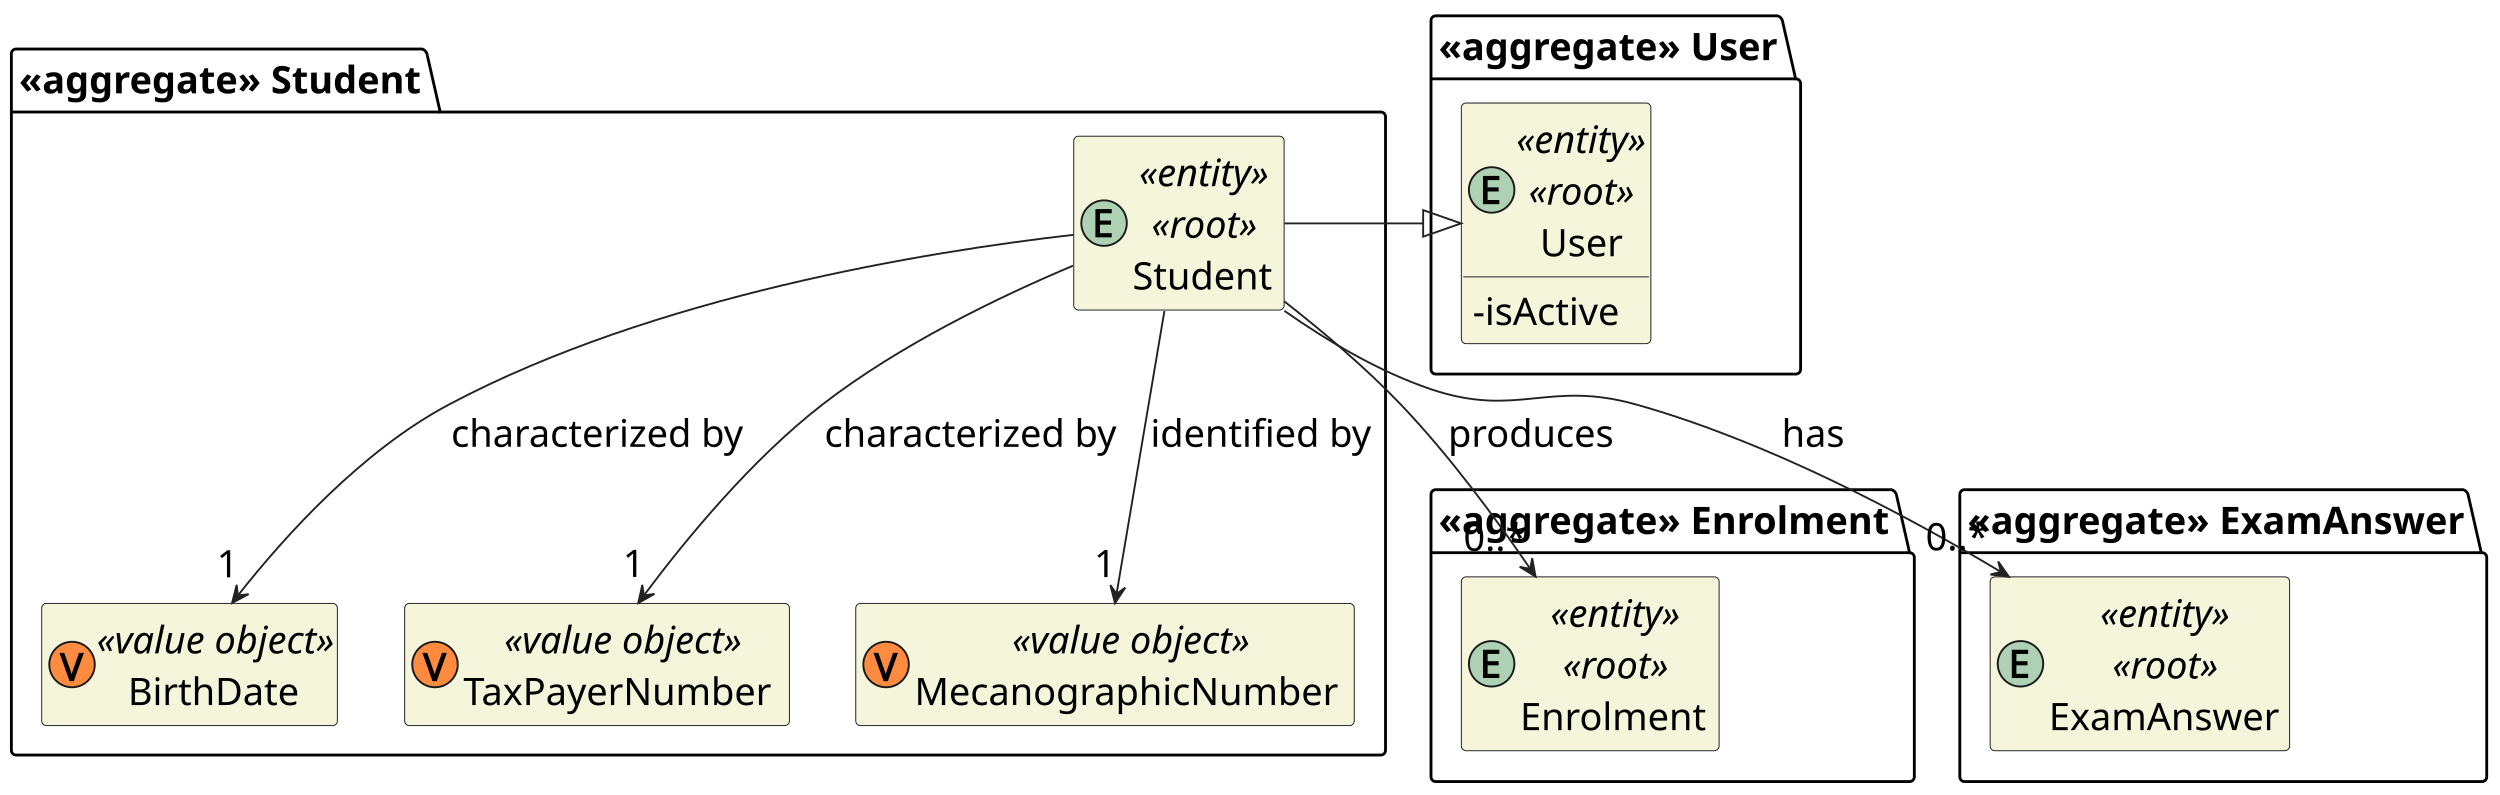
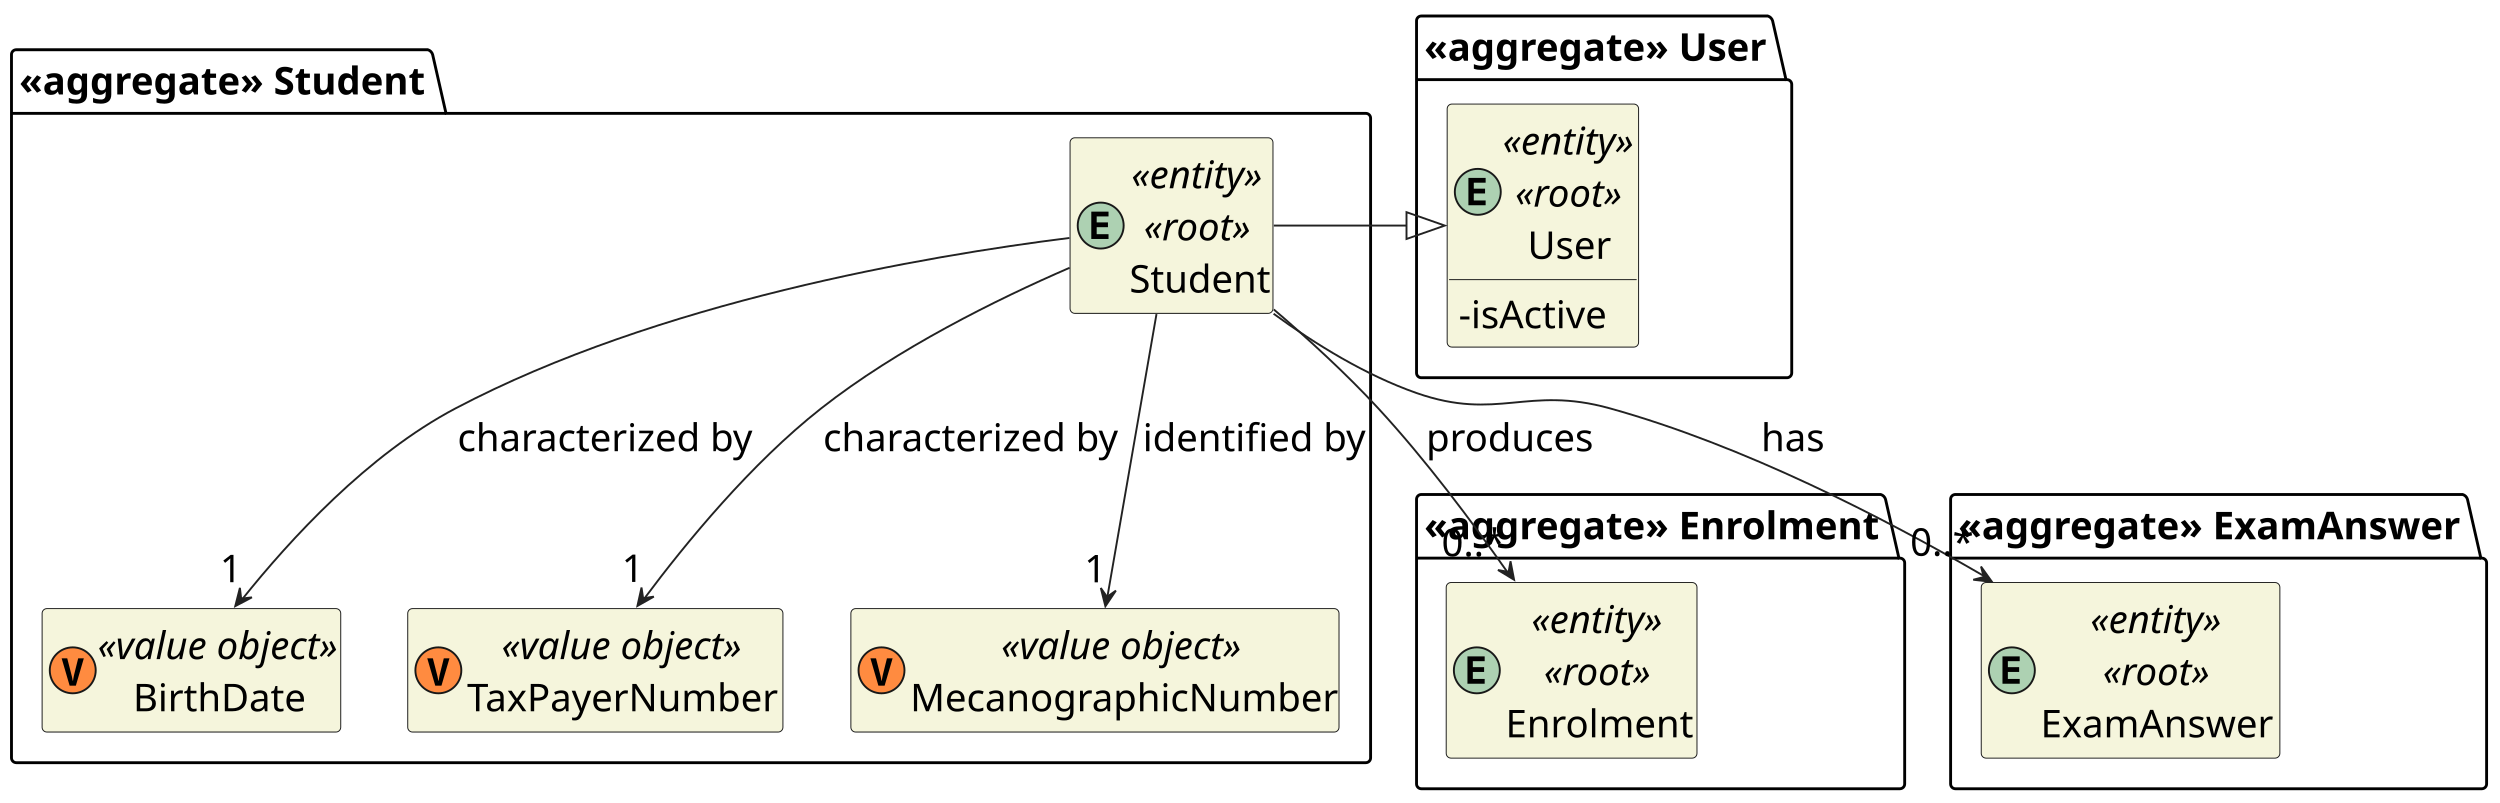
- <svg xmlns="http://www.w3.org/2000/svg" contentStyleType="text/css" height="419px" preserveAspectRatio="none" style="width:1319px;height:419px;background:#FFFFFF;" version="1.1" viewBox="0 0 1319 419" width="1319px" zoomAndPan="magnify">
+ <svg xmlns="http://www.w3.org/2000/svg" contentStyleType="text/css" height="419px" preserveAspectRatio="none" style="width:1306px;height:419px;background:#FFFFFF;" version="1.1" viewBox="0 0 1306 419" width="1306px" zoomAndPan="magnify">
  <defs />
  <g>
    <g id="cluster_&lt;&lt;aggregate&gt;&gt; User">
-       <path d="M757.5,8.36 L937.875,8.36 A3.75,3.75 0 0 1 940.375,10.86 L947.375,41.6 L947.5,41.6 A2.5,2.5 0 0 1 950,44.1 L950,194.86 A2.5,2.5 0 0 1 947.5,197.36 L757.5,197.36 A2.5,2.5 0 0 1 755,194.86 L755,10.86 A2.5,2.5 0 0 1 757.5,8.36 " fill="none" style="stroke:#000000;stroke-width:1.5;" />
-       <line style="stroke:#000000;stroke-width:1.5;" x1="755" x2="947.375" y1="41.6" y2="41.6" />
-       <text fill="#000000" font-family="sans-serif" font-size="20" font-weight="bold" lengthAdjust="spacing" textLength="179.375" x="759" y="31.74">«aggregate» User</text>
+       <path d="M742.5,8.36 L923.5,8.36 A3.75,3.75 0 0 1 926,10.86 L933,41.6 L933.5,41.6 A2.5,2.5 0 0 1 936,44.1 L936,194.82 A2.5,2.5 0 0 1 933.5,197.32 L742.5,197.32 A2.5,2.5 0 0 1 740,194.82 L740,10.86 A2.5,2.5 0 0 1 742.5,8.36 " fill="none" style="stroke:#000000;stroke-width:1.5;" />
+       <line style="stroke:#000000;stroke-width:1.5;" x1="740" x2="933" y1="41.6" y2="41.6" />
+       <text fill="#000000" font-family="sans-serif" font-size="20" font-weight="bold" lengthAdjust="spacing" textLength="180" x="744" y="31.74">«aggregate» User</text>
    </g>
    <g id="cluster_&lt;&lt;aggregate&gt;&gt; Enrolment">
-       <path d="M757.5,258.36 L998,258.36 A3.75,3.75 0 0 1 1000.5,260.86 L1007.5,291.6 L1007.5,291.6 A2.5,2.5 0 0 1 1010,294.1 L1010,409.86 A2.5,2.5 0 0 1 1007.5,412.36 L757.5,412.36 A2.5,2.5 0 0 1 755,409.86 L755,260.86 A2.5,2.5 0 0 1 757.5,258.36 " fill="none" style="stroke:#000000;stroke-width:1.5;" />
-       <line style="stroke:#000000;stroke-width:1.5;" x1="755" x2="1007.5" y1="291.6" y2="291.6" />
-       <text fill="#000000" font-family="sans-serif" font-size="20" font-weight="bold" lengthAdjust="spacing" textLength="239.5" x="759" y="281.74">«aggregate» Enrolment</text>
+       <path d="M742.5,258.32 L982.5,258.32 A3.75,3.75 0 0 1 985,260.82 L992,291.56 L992.5,291.56 A2.5,2.5 0 0 1 995,294.06 L995,409.54 A2.5,2.5 0 0 1 992.5,412.04 L742.5,412.04 A2.5,2.5 0 0 1 740,409.54 L740,260.82 A2.5,2.5 0 0 1 742.5,258.32 " fill="none" style="stroke:#000000;stroke-width:1.5;" />
+       <line style="stroke:#000000;stroke-width:1.5;" x1="740" x2="992" y1="291.56" y2="291.56" />
+       <text fill="#000000" font-family="sans-serif" font-size="20" font-weight="bold" lengthAdjust="spacing" textLength="239" x="744" y="281.7">«aggregate» Enrolment</text>
    </g>
    <g id="cluster_&lt;&lt;aggregate&gt;&gt; ExamAnswer">
-       <path d="M1036.5,258.36 L1299.625,258.36 A3.75,3.75 0 0 1 1302.125,260.86 L1309.125,291.6 L1309.5,291.6 A2.5,2.5 0 0 1 1312,294.1 L1312,409.86 A2.5,2.5 0 0 1 1309.5,412.36 L1036.5,412.36 A2.5,2.5 0 0 1 1034,409.86 L1034,260.86 A2.5,2.5 0 0 1 1036.5,258.36 " fill="none" style="stroke:#000000;stroke-width:1.5;" />
-       <line style="stroke:#000000;stroke-width:1.5;" x1="1034" x2="1309.125" y1="291.6" y2="291.6" />
-       <text fill="#000000" font-family="sans-serif" font-size="20" font-weight="bold" lengthAdjust="spacing" textLength="262.125" x="1038" y="281.74">«aggregate» ExamAnswer</text>
+       <path d="M1021.5,258.32 L1286.5,258.32 A3.75,3.75 0 0 1 1289,260.82 L1296,291.56 L1296.5,291.56 A2.5,2.5 0 0 1 1299,294.06 L1299,409.54 A2.5,2.5 0 0 1 1296.5,412.04 L1021.5,412.04 A2.5,2.5 0 0 1 1019,409.54 L1019,260.82 A2.5,2.5 0 0 1 1021.5,258.32 " fill="none" style="stroke:#000000;stroke-width:1.5;" />
+       <line style="stroke:#000000;stroke-width:1.5;" x1="1019" x2="1296" y1="291.56" y2="291.56" />
+       <text fill="#000000" font-family="sans-serif" font-size="20" font-weight="bold" lengthAdjust="spacing" textLength="264" x="1023" y="281.7">«aggregate» ExamAnswer</text>
    </g>
    <g id="cluster_&lt;&lt;aggregate&gt;&gt; Student">
-       <path d="M8.5,25.86 L222.75,25.86 A3.75,3.75 0 0 1 225.25,28.36 L232.25,59.1 L728.5,59.1 A2.5,2.5 0 0 1 731,61.6 L731,395.86 A2.5,2.5 0 0 1 728.5,398.36 L8.5,398.36 A2.5,2.5 0 0 1 6,395.86 L6,28.36 A2.5,2.5 0 0 1 8.5,25.86 " fill="none" style="stroke:#000000;stroke-width:1.5;" />
-       <line style="stroke:#000000;stroke-width:1.5;" x1="6" x2="232.25" y1="59.1" y2="59.1" />
-       <text fill="#000000" font-family="sans-serif" font-size="20" font-weight="bold" lengthAdjust="spacing" textLength="213.25" x="10" y="49.24">«aggregate» Student</text>
+       <path d="M8.5,25.98 L223.5,25.98 A3.75,3.75 0 0 1 226,28.48 L233,59.22 L713.5,59.22 A2.5,2.5 0 0 1 716,61.72 L716,395.92 A2.5,2.5 0 0 1 713.5,398.42 L8.5,398.42 A2.5,2.5 0 0 1 6,395.92 L6,28.48 A2.5,2.5 0 0 1 8.5,25.98 " fill="none" style="stroke:#000000;stroke-width:1.5;" />
+       <line style="stroke:#000000;stroke-width:1.5;" x1="6" x2="233" y1="59.22" y2="59.22" />
+       <text fill="#000000" font-family="sans-serif" font-size="20" font-weight="bold" lengthAdjust="spacing" textLength="214" x="10" y="49.36">«aggregate» Student</text>
    </g>
    <g id="elem_User">
-       <rect codeLine="13" fill="#F5F5DC" height="126.96" id="User" rx="2.5" ry="2.5" style="stroke:#181818;stroke-width:0.5;" width="100" x="771" y="54.36" />
-       <ellipse cx="787" cy="100.22" fill="#ADD1B2" rx="12" ry="12" style="stroke:#181818;stroke-width:1.0;" />
-       <path d="M791.047,107.72 L782.438,107.72 L782.438,92.814 L791.047,92.814 L791.047,95.017 L784.859,95.017 L784.859,98.861 L790.688,98.861 L790.688,101.032 L784.859,101.032 L784.859,105.517 L791.047,105.517 L791.047,107.72 Z " fill="#000000" />
-       <text fill="#000000" font-family="sans-serif" font-size="20" font-style="italic" lengthAdjust="spacing" textLength="70" x="800" y="80.74">«entity»</text>
-       <text fill="#000000" font-family="sans-serif" font-size="20" font-style="italic" lengthAdjust="spacing" textLength="57" x="806.5" y="107.98">«root»</text>
-       <text fill="#000000" font-family="sans-serif" font-size="20" lengthAdjust="spacing" textLength="45" x="812.5" y="135.22">User</text>
-       <line style="stroke:#181818;stroke-width:0.5;" x1="772" x2="870" y1="146.08" y2="146.08" />
-       <text fill="#000000" font-family="sans-serif" font-size="20" lengthAdjust="spacing" textLength="80" x="777" y="171.46">-isActive</text>
+       <rect codeLine="13" fill="#F5F5DC" height="126.96" id="User" rx="2.5" ry="2.5" style="stroke:#181818;stroke-width:0.5;" width="100" x="756" y="54.36" />
+       <ellipse cx="772" cy="100.22" fill="#ADD1B2" rx="12" ry="12" style="stroke:#181818;stroke-width:1.0;" />
+       <path d="M767.094,107.22 L767.094,92.939 L776.094,92.939 L776.094,95.439 L769.906,95.439 L769.906,98.564 L775.797,98.564 L775.797,101.064 L769.906,101.064 L769.906,104.72 L776.094,104.72 L776.094,107.22 L767.094,107.22 Z " fill="#000000" />
+       <text fill="#000000" font-family="sans-serif" font-size="20" font-style="italic" lengthAdjust="spacing" textLength="70" x="785" y="80.74">«entity»</text>
+       <text fill="#000000" font-family="sans-serif" font-size="20" font-style="italic" lengthAdjust="spacing" textLength="57" x="791.5" y="107.98">«root»</text>
+       <text fill="#000000" font-family="sans-serif" font-size="20" lengthAdjust="spacing" textLength="44" x="798" y="135.22">User</text>
+       <line style="stroke:#181818;stroke-width:0.5;" x1="757" x2="855" y1="146.08" y2="146.08" />
+       <text fill="#000000" font-family="sans-serif" font-size="20" lengthAdjust="spacing" textLength="77" x="762" y="171.46">-isActive</text>
    </g>
    <g id="elem_Enrolment">
-       <rect codeLine="21" fill="#F5F5DC" height="91.72" id="Enrolment" rx="2.5" ry="2.5" style="stroke:#181818;stroke-width:0.5;" width="136" x="771" y="304.36" />
-       <ellipse cx="787" cy="350.22" fill="#ADD1B2" rx="12" ry="12" style="stroke:#181818;stroke-width:1.0;" />
-       <path d="M791.047,357.72 L782.438,357.72 L782.438,342.814 L791.047,342.814 L791.047,345.017 L784.859,345.017 L784.859,348.861 L790.688,348.861 L790.688,351.033 L784.859,351.033 L784.859,355.517 L791.047,355.517 L791.047,357.72 Z " fill="#000000" />
-       <text fill="#000000" font-family="sans-serif" font-size="20" font-style="italic" lengthAdjust="spacing" textLength="70" x="818" y="330.74">«entity»</text>
-       <text fill="#000000" font-family="sans-serif" font-size="20" font-style="italic" lengthAdjust="spacing" textLength="57" x="824.5" y="357.98">«root»</text>
-       <text fill="#000000" font-family="sans-serif" font-size="20" lengthAdjust="spacing" textLength="102" x="802" y="385.22">Enrolment</text>
+       <rect codeLine="21" fill="#F5F5DC" height="91.72" id="Enrolment" rx="2.5" ry="2.5" style="stroke:#181818;stroke-width:0.5;" width="131" x="755.5" y="304.32" />
+       <ellipse cx="771.5" cy="350.18" fill="#ADD1B2" rx="12" ry="12" style="stroke:#181818;stroke-width:1.0;" />
+       <path d="M766.594,357.18 L766.594,342.899 L775.594,342.899 L775.594,345.399 L769.406,345.399 L769.406,348.524 L775.297,348.524 L775.297,351.024 L769.406,351.024 L769.406,354.68 L775.594,354.68 L775.594,357.18 L766.594,357.18 Z " fill="#000000" />
+       <text fill="#000000" font-family="sans-serif" font-size="20" font-style="italic" lengthAdjust="spacing" textLength="70" x="800" y="330.7">«entity»</text>
+       <text fill="#000000" font-family="sans-serif" font-size="20" font-style="italic" lengthAdjust="spacing" textLength="57" x="806.5" y="357.94">«root»</text>
+       <text fill="#000000" font-family="sans-serif" font-size="20" lengthAdjust="spacing" textLength="97" x="786.5" y="385.18">Enrolment</text>
    </g>
    <g id="elem_ExamAnswer">
-       <rect codeLine="28" fill="#F5F5DC" height="91.72" id="ExamAnswer" rx="2.5" ry="2.5" style="stroke:#181818;stroke-width:0.5;" width="158" x="1050" y="304.36" />
-       <ellipse cx="1066" cy="350.22" fill="#ADD1B2" rx="12" ry="12" style="stroke:#181818;stroke-width:1.0;" />
-       <path d="M1070.047,357.72 L1061.438,357.72 L1061.438,342.814 L1070.047,342.814 L1070.047,345.017 L1063.859,345.017 L1063.859,348.861 L1069.688,348.861 L1069.688,351.033 L1063.859,351.033 L1063.859,355.517 L1070.047,355.517 L1070.047,357.72 Z " fill="#000000" />
-       <text fill="#000000" font-family="sans-serif" font-size="20" font-style="italic" lengthAdjust="spacing" textLength="70" x="1108" y="330.74">«entity»</text>
-       <text fill="#000000" font-family="sans-serif" font-size="20" font-style="italic" lengthAdjust="spacing" textLength="57" x="1114.5" y="357.98">«root»</text>
-       <text fill="#000000" font-family="sans-serif" font-size="20" lengthAdjust="spacing" textLength="124" x="1081" y="385.22">ExamAnswer</text>
+       <rect codeLine="28" fill="#F5F5DC" height="91.72" id="ExamAnswer" rx="2.5" ry="2.5" style="stroke:#181818;stroke-width:0.5;" width="156" x="1035" y="304.32" />
+       <ellipse cx="1051" cy="350.18" fill="#ADD1B2" rx="12" ry="12" style="stroke:#181818;stroke-width:1.0;" />
+       <path d="M1046.094,357.18 L1046.094,342.899 L1055.094,342.899 L1055.094,345.399 L1048.906,345.399 L1048.906,348.524 L1054.797,348.524 L1054.797,351.024 L1048.906,351.024 L1048.906,354.68 L1055.094,354.68 L1055.094,357.18 L1046.094,357.18 Z " fill="#000000" />
+       <text fill="#000000" font-family="sans-serif" font-size="20" font-style="italic" lengthAdjust="spacing" textLength="70" x="1092" y="330.7">«entity»</text>
+       <text fill="#000000" font-family="sans-serif" font-size="20" font-style="italic" lengthAdjust="spacing" textLength="57" x="1098.5" y="357.94">«root»</text>
+       <text fill="#000000" font-family="sans-serif" font-size="20" lengthAdjust="spacing" textLength="122" x="1066" y="385.18">ExamAnswer</text>
    </g>
    <g id="elem_Student">
-       <rect codeLine="39" fill="#F5F5DC" height="91.72" id="Student" rx="2.5" ry="2.5" style="stroke:#181818;stroke-width:0.5;" width="111" x="566.5" y="71.86" />
-       <ellipse cx="582.5" cy="117.72" fill="#ADD1B2" rx="12" ry="12" style="stroke:#181818;stroke-width:1.0;" />
-       <path d="M586.547,125.22 L577.938,125.22 L577.938,110.314 L586.547,110.314 L586.547,112.517 L580.359,112.517 L580.359,116.361 L586.188,116.361 L586.188,118.532 L580.359,118.532 L580.359,123.017 L586.547,123.017 L586.547,125.22 Z " fill="#000000" />
-       <text fill="#000000" font-family="sans-serif" font-size="20" font-style="italic" lengthAdjust="spacing" textLength="70" x="601" y="98.24">«entity»</text>
-       <text fill="#000000" font-family="sans-serif" font-size="20" font-style="italic" lengthAdjust="spacing" textLength="57" x="607.5" y="125.48">«root»</text>
-       <text fill="#000000" font-family="sans-serif" font-size="20" lengthAdjust="spacing" textLength="77" x="597.5" y="152.72">Student</text>
+       <rect codeLine="39" fill="#F5F5DC" height="91.72" id="Student" rx="2.5" ry="2.5" style="stroke:#181818;stroke-width:0.5;" width="106" x="559" y="71.98" />
+       <ellipse cx="575" cy="117.84" fill="#ADD1B2" rx="12" ry="12" style="stroke:#181818;stroke-width:1.0;" />
+       <path d="M570.094,124.84 L570.094,110.559 L579.094,110.559 L579.094,113.059 L572.906,113.059 L572.906,116.184 L578.797,116.184 L578.797,118.684 L572.906,118.684 L572.906,122.34 L579.094,122.34 L579.094,124.84 L570.094,124.84 Z " fill="#000000" />
+       <text fill="#000000" font-family="sans-serif" font-size="20" font-style="italic" lengthAdjust="spacing" textLength="70" x="591" y="98.36">«entity»</text>
+       <text fill="#000000" font-family="sans-serif" font-size="20" font-style="italic" lengthAdjust="spacing" textLength="57" x="597.5" y="125.6">«root»</text>
+       <text fill="#000000" font-family="sans-serif" font-size="20" lengthAdjust="spacing" textLength="72" x="590" y="152.84">Student</text>
    </g>
    <g id="elem_BirthDate">
-       <rect codeLine="42" fill="#F5F5DC" height="64.48" id="BirthDate" rx="2.5" ry="2.5" style="stroke:#181818;stroke-width:0.5;" width="156" x="22" y="318.36" />
-       <ellipse cx="38" cy="350.6" fill="#FF8B40" rx="12" ry="12" style="stroke:#181818;stroke-width:1.0;" />
-       <path d="M44.25,344.444 L38.938,359.35 L36.688,359.35 L31.375,344.444 L33.906,344.444 L37.203,353.803 Q37.422,354.397 37.578,354.944 Q37.75,355.491 37.875,355.991 Q38.016,356.475 37.812,356.522 Q37.594,356.491 37.734,355.975 Q37.875,355.459 38.047,354.928 Q38.219,354.381 38.422,353.772 L41.688,344.444 L44.25,344.444 Z " fill="#000000" />
-       <text fill="#000000" font-family="sans-serif" font-size="20" font-style="italic" lengthAdjust="spacing" textLength="126" x="51" y="344.74">«value object»</text>
-       <text fill="#000000" font-family="sans-serif" font-size="20" lengthAdjust="spacing" textLength="93" x="67.5" y="371.98">BirthDate</text>
+       <rect codeLine="42" fill="#F5F5DC" height="64.48" id="BirthDate" rx="2.5" ry="2.5" style="stroke:#181818;stroke-width:0.5;" width="156" x="22" y="317.94" />
+       <ellipse cx="38" cy="350.18" fill="#FF8B40" rx="12" ry="12" style="stroke:#181818;stroke-width:1.0;" />
+       <path d="M36.375,358.18 L32.203,343.899 L35.125,343.899 L37.297,352.383 Q37.406,352.696 37.531,353.305 Q37.656,353.899 37.781,354.524 Q37.906,355.133 37.953,355.586 L38.141,355.586 Q38.203,355.133 38.312,354.524 Q38.422,353.914 38.531,353.336 Q38.656,352.743 38.734,352.383 L40.844,343.899 L43.797,343.899 L39.625,358.18 L36.375,358.18 Z " fill="#000000" />
+       <text fill="#000000" font-family="sans-serif" font-size="20" font-style="italic" lengthAdjust="spacing" textLength="126" x="51" y="344.32">«value object»</text>
+       <text fill="#000000" font-family="sans-serif" font-size="20" lengthAdjust="spacing" textLength="89" x="69.5" y="371.56">BirthDate</text>
    </g>
    <g id="elem_TaxPayerNumber">
-       <rect codeLine="43" fill="#F5F5DC" height="64.48" id="TaxPayerNumber" rx="2.5" ry="2.5" style="stroke:#181818;stroke-width:0.5;" width="203" x="213.5" y="318.36" />
-       <ellipse cx="229.5" cy="350.6" fill="#FF8B40" rx="12" ry="12" style="stroke:#181818;stroke-width:1.0;" />
-       <path d="M235.75,344.444 L230.438,359.35 L228.188,359.35 L222.875,344.444 L225.406,344.444 L228.703,353.803 Q228.922,354.397 229.078,354.944 Q229.25,355.491 229.375,355.991 Q229.516,356.475 229.312,356.522 Q229.094,356.491 229.234,355.975 Q229.375,355.459 229.547,354.928 Q229.719,354.381 229.922,353.772 L233.188,344.444 L235.75,344.444 Z " fill="#000000" />
-       <text fill="#000000" font-family="sans-serif" font-size="20" font-style="italic" lengthAdjust="spacing" textLength="126" x="266" y="344.74">«value object»</text>
-       <text fill="#000000" font-family="sans-serif" font-size="20" lengthAdjust="spacing" textLength="169" x="244.5" y="371.98">TaxPayerNumber</text>
+       <rect codeLine="43" fill="#F5F5DC" height="64.48" id="TaxPayerNumber" rx="2.5" ry="2.5" style="stroke:#181818;stroke-width:0.5;" width="196" x="213" y="317.94" />
+       <ellipse cx="229" cy="350.18" fill="#FF8B40" rx="12" ry="12" style="stroke:#181818;stroke-width:1.0;" />
+       <path d="M227.375,358.18 L223.203,343.899 L226.125,343.899 L228.297,352.383 Q228.406,352.696 228.531,353.305 Q228.656,353.899 228.781,354.524 Q228.906,355.133 228.953,355.586 L229.141,355.586 Q229.203,355.133 229.312,354.524 Q229.422,353.914 229.531,353.336 Q229.656,352.743 229.734,352.383 L231.844,343.899 L234.797,343.899 L230.625,358.18 L227.375,358.18 Z " fill="#000000" />
+       <text fill="#000000" font-family="sans-serif" font-size="20" font-style="italic" lengthAdjust="spacing" textLength="126" x="262" y="344.32">«value object»</text>
+       <text fill="#000000" font-family="sans-serif" font-size="20" lengthAdjust="spacing" textLength="162" x="244" y="371.56">TaxPayerNumber</text>
    </g>
    <g id="elem_MecanographicNumber">
-       <rect codeLine="44" fill="#F5F5DC" height="64.48" id="MecanographicNumber" rx="2.5" ry="2.5" style="stroke:#181818;stroke-width:0.5;" width="263" x="451.5" y="318.36" />
-       <ellipse cx="467.5" cy="350.6" fill="#FF8B40" rx="12" ry="12" style="stroke:#181818;stroke-width:1.0;" />
-       <path d="M473.75,344.444 L468.438,359.35 L466.188,359.35 L460.875,344.444 L463.406,344.444 L466.703,353.803 Q466.922,354.397 467.078,354.944 Q467.25,355.491 467.375,355.991 Q467.516,356.475 467.312,356.522 Q467.094,356.491 467.234,355.975 Q467.375,355.459 467.547,354.928 Q467.719,354.381 467.922,353.772 L471.188,344.444 L473.75,344.444 Z " fill="#000000" />
-       <text fill="#000000" font-family="sans-serif" font-size="20" font-style="italic" lengthAdjust="spacing" textLength="126" x="534" y="344.74">«value object»</text>
-       <text fill="#000000" font-family="sans-serif" font-size="20" lengthAdjust="spacing" textLength="229" x="482.5" y="371.98">MecanographicNumber</text>
+       <rect codeLine="44" fill="#F5F5DC" height="64.48" id="MecanographicNumber" rx="2.5" ry="2.5" style="stroke:#181818;stroke-width:0.5;" width="255" x="444.5" y="317.94" />
+       <ellipse cx="460.5" cy="350.18" fill="#FF8B40" rx="12" ry="12" style="stroke:#181818;stroke-width:1.0;" />
+       <path d="M458.875,358.18 L454.703,343.899 L457.625,343.899 L459.797,352.383 Q459.906,352.696 460.031,353.305 Q460.156,353.899 460.281,354.524 Q460.406,355.133 460.453,355.586 L460.641,355.586 Q460.703,355.133 460.812,354.524 Q460.922,353.914 461.031,353.336 Q461.156,352.743 461.234,352.383 L463.344,343.899 L466.297,343.899 L462.125,358.18 L458.875,358.18 Z " fill="#000000" />
+       <text fill="#000000" font-family="sans-serif" font-size="20" font-style="italic" lengthAdjust="spacing" textLength="126" x="523" y="344.32">«value object»</text>
+       <text fill="#000000" font-family="sans-serif" font-size="20" lengthAdjust="spacing" textLength="221" x="475.5" y="371.56">MecanographicNumber</text>
    </g>
    <g id="link_Student_BirthDate">
-       <path codeLine="46" d="M566.37,123.89 C488.69,132.77 345.09,156.06 237,213.36 C191.09,237.7 150.54,282.44 125.7,313.94 " fill="none" id="Student-to-BirthDate" style="stroke:#222222;stroke-width:1.0;" />
-       <polygon fill="#222222" points="122.45,318.1,131.155,313.493,125.538,314.168,124.864,308.551,122.45,318.1" style="stroke:#222222;stroke-width:1.0;" />
-       <text fill="#000000" font-family="sans-serif" font-size="20" lengthAdjust="spacing" textLength="158" x="238" y="235.74">characterized by</text>
-       <text fill="#000000" font-family="sans-serif" font-size="20" lengthAdjust="spacing" textLength="11" x="114.363" y="304.594">1</text>
+       <path codeLine="46" d="M558.69,124.3 C483.48,133.72 343.62,157.69 238,213.32 C192.21,237.44 151.59,281.67 126.48,313.11 " fill="none" id="Student-to-BirthDate" style="stroke:#222222;stroke-width:1.0;" />
+       <polygon fill="#222222" points="122.89,316.65,131.605,312.063,125.987,312.725,125.325,307.107,122.89,316.65" style="stroke:#222222;stroke-width:1.0;" />
+       <text fill="#000000" font-family="sans-serif" font-size="20" lengthAdjust="spacing" textLength="152" x="239" y="235.7">characterized by</text>
+       <text fill="#000000" font-family="sans-serif" font-size="20" lengthAdjust="spacing" textLength="11" x="114.879" y="304.139">1</text>
    </g>
    <g id="link_Student_TaxPayerNumber">
-       <path codeLine="47" d="M566.09,140.2 C526.87,156.72 474.44,182.05 434,213.36 C396.64,242.29 362.06,284.24 339.91,313.89 " fill="none" id="Student-to-TaxPayerNumber" style="stroke:#222222;stroke-width:1.0;" />
-       <polygon fill="#222222" points="336.73,318.17,345.311,313.336,339.714,314.158,338.892,308.561,336.73,318.17" style="stroke:#222222;stroke-width:1.0;" />
-       <text fill="#000000" font-family="sans-serif" font-size="20" lengthAdjust="spacing" textLength="158" x="435" y="235.74">characterized by</text>
-       <text fill="#000000" font-family="sans-serif" font-size="20" lengthAdjust="spacing" textLength="11" x="328.621" y="304.39">1</text>
+       <path codeLine="47" d="M558.79,139.87 C520.49,156.49 468.78,182.06 429,213.32 C392.39,242.09 358.42,283.4 336.42,312.91 " fill="none" id="Student-to-TaxPayerNumber" style="stroke:#222222;stroke-width:1.0;" />
+       <polygon fill="#222222" points="332.99,316.54,341.56,311.686,335.965,312.521,335.13,306.926,332.99,316.54" style="stroke:#222222;stroke-width:1.0;" />
+       <text fill="#000000" font-family="sans-serif" font-size="20" lengthAdjust="spacing" textLength="152" x="430" y="235.7">characterized by</text>
+       <text fill="#000000" font-family="sans-serif" font-size="20" lengthAdjust="spacing" textLength="11" x="324.824" y="304.01">1</text>
    </g>
    <g id="link_Student_MecanographicNumber">
-       <path codeLine="48" d="M614.34,164.12 C606.97,207.66 595.98,272.65 589.16,312.95 " fill="none" id="Student-to-MecanographicNumber" style="stroke:#222222;stroke-width:1.0;" />
-       <polygon fill="#222222" points="588.27,318.22,593.707,310.008,589.099,313.289,585.817,308.681,588.27,318.22" style="stroke:#222222;stroke-width:1.0;" />
-       <text fill="#000000" font-family="sans-serif" font-size="20" lengthAdjust="spacing" textLength="123" x="607" y="235.74">identified by</text>
-       <text fill="#000000" font-family="sans-serif" font-size="20" lengthAdjust="spacing" textLength="11" x="577.229" y="304.449">1</text>
+       <path codeLine="48" d="M604.15,164.07 C596.64,207.28 585.47,271.62 578.47,311.95 " fill="none" id="Student-to-MecanographicNumber" style="stroke:#222222;stroke-width:1.0;" />
+       <polygon fill="#222222" points="577.46,316.72,582.943,308.538,578.317,311.794,575.061,307.168,577.46,316.72" style="stroke:#222222;stroke-width:1.0;" />
+       <text fill="#000000" font-family="sans-serif" font-size="20" lengthAdjust="spacing" textLength="114" x="597" y="235.7">identified by</text>
+       <text fill="#000000" font-family="sans-serif" font-size="20" lengthAdjust="spacing" textLength="11" x="566.453" y="304.221">1</text>
    </g>
    <g id="link_Student_User">
-       <path codeLine="50" d="M677.58,117.86 C701.99,117.86 726.41,117.86 750.82,117.86 " fill="none" id="Student-to-User" style="stroke:#222222;stroke-width:1.0;" />
-       <polygon fill="none" points="750.86,110.86,770.86,117.86,750.86,124.86,750.86,110.86" style="stroke:#222222;stroke-width:1.0;" />
+       <path codeLine="50" d="M665.43,117.84 C688.6,117.84 711.77,117.84 734.94,117.84 " fill="none" id="Student-to-User" style="stroke:#222222;stroke-width:1.0;" />
+       <polygon fill="none" points="734.76,110.84,754.76,117.84,734.76,124.84,734.76,110.84" style="stroke:#222222;stroke-width:1.0;" />
    </g>
    <g id="link_Student_Enrolment">
-       <path codeLine="52" d="M677.51,158.94 C697.85,174.82 720.42,193.92 739,213.36 C764.37,239.91 788.86,273.05 807.26,299.97 " fill="none" id="Student-to-Enrolment" style="stroke:#222222;stroke-width:1.0;" />
-       <polygon fill="#222222" points="810.15,304.23,808.386,294.54,807.334,300.099,801.776,299.046,810.15,304.23" style="stroke:#222222;stroke-width:1.0;" />
-       <text fill="#000000" font-family="sans-serif" font-size="20" lengthAdjust="spacing" textLength="90" x="764" y="235.74">produces</text>
-       <text fill="#000000" font-family="sans-serif" font-size="20" lengthAdjust="spacing" textLength="32" x="772.123" y="290.632">0..*</text>
+       <path codeLine="52" d="M665.43,161.65 C683.53,177.15 703.35,195.29 720,213.32 C744.59,239.95 768.93,272.45 787.55,298.99 " fill="none" id="Student-to-Enrolment" style="stroke:#222222;stroke-width:1.0;" />
+       <polygon fill="#222222" points="790.96,302.87,789.096,293.199,788.101,298.768,782.533,297.773,790.96,302.87" style="stroke:#222222;stroke-width:1.0;" />
+       <text fill="#000000" font-family="sans-serif" font-size="20" lengthAdjust="spacing" textLength="87" x="745" y="235.7">produces</text>
+       <text fill="#000000" font-family="sans-serif" font-size="20" lengthAdjust="spacing" textLength="32" x="753.061" y="290.602">0..*</text>
    </g>
    <g id="link_Student_ExamAnswer">
-       <path codeLine="54" d="M677.63,163.99 C700.3,179.9 727.6,196.12 755,205.36 C800.61,220.74 816.65,200.37 863,213.36 C931.98,232.69 1003.95,270.75 1055.61,301.7 " fill="none" id="Student-to-ExamAnswer" style="stroke:#222222;stroke-width:1.0;" />
-       <polygon fill="#222222" points="1059.92,304.3,1054.261,296.24,1055.632,301.728,1050.145,303.099,1059.92,304.3" style="stroke:#222222;stroke-width:1.0;" />
-       <text fill="#000000" font-family="sans-serif" font-size="20" lengthAdjust="spacing" textLength="34" x="940" y="235.74">has</text>
-       <text fill="#000000" font-family="sans-serif" font-size="20" lengthAdjust="spacing" textLength="32" x="1015.956" y="290.341">0..*</text>
+       <path codeLine="54" d="M665.32,163.9 C687.11,179.8 713.42,196.02 740,205.32 C782.5,220.19 797.62,201.26 841,213.32 C910.71,232.7 983.76,270.28 1036.58,301.01 " fill="none" id="Student-to-ExamAnswer" style="stroke:#222222;stroke-width:1.0;" />
+       <polygon fill="#222222" points="1040.62,303.96,1034.878,295.958,1036.306,301.432,1030.833,302.86,1040.62,303.96" style="stroke:#222222;stroke-width:1.0;" />
+       <text fill="#000000" font-family="sans-serif" font-size="20" lengthAdjust="spacing" textLength="33" x="920" y="235.7">has</text>
+       <text fill="#000000" font-family="sans-serif" font-size="20" lengthAdjust="spacing" textLength="32" x="997.878" y="290.331">0..*</text>
    </g>
  </g>
</svg>
